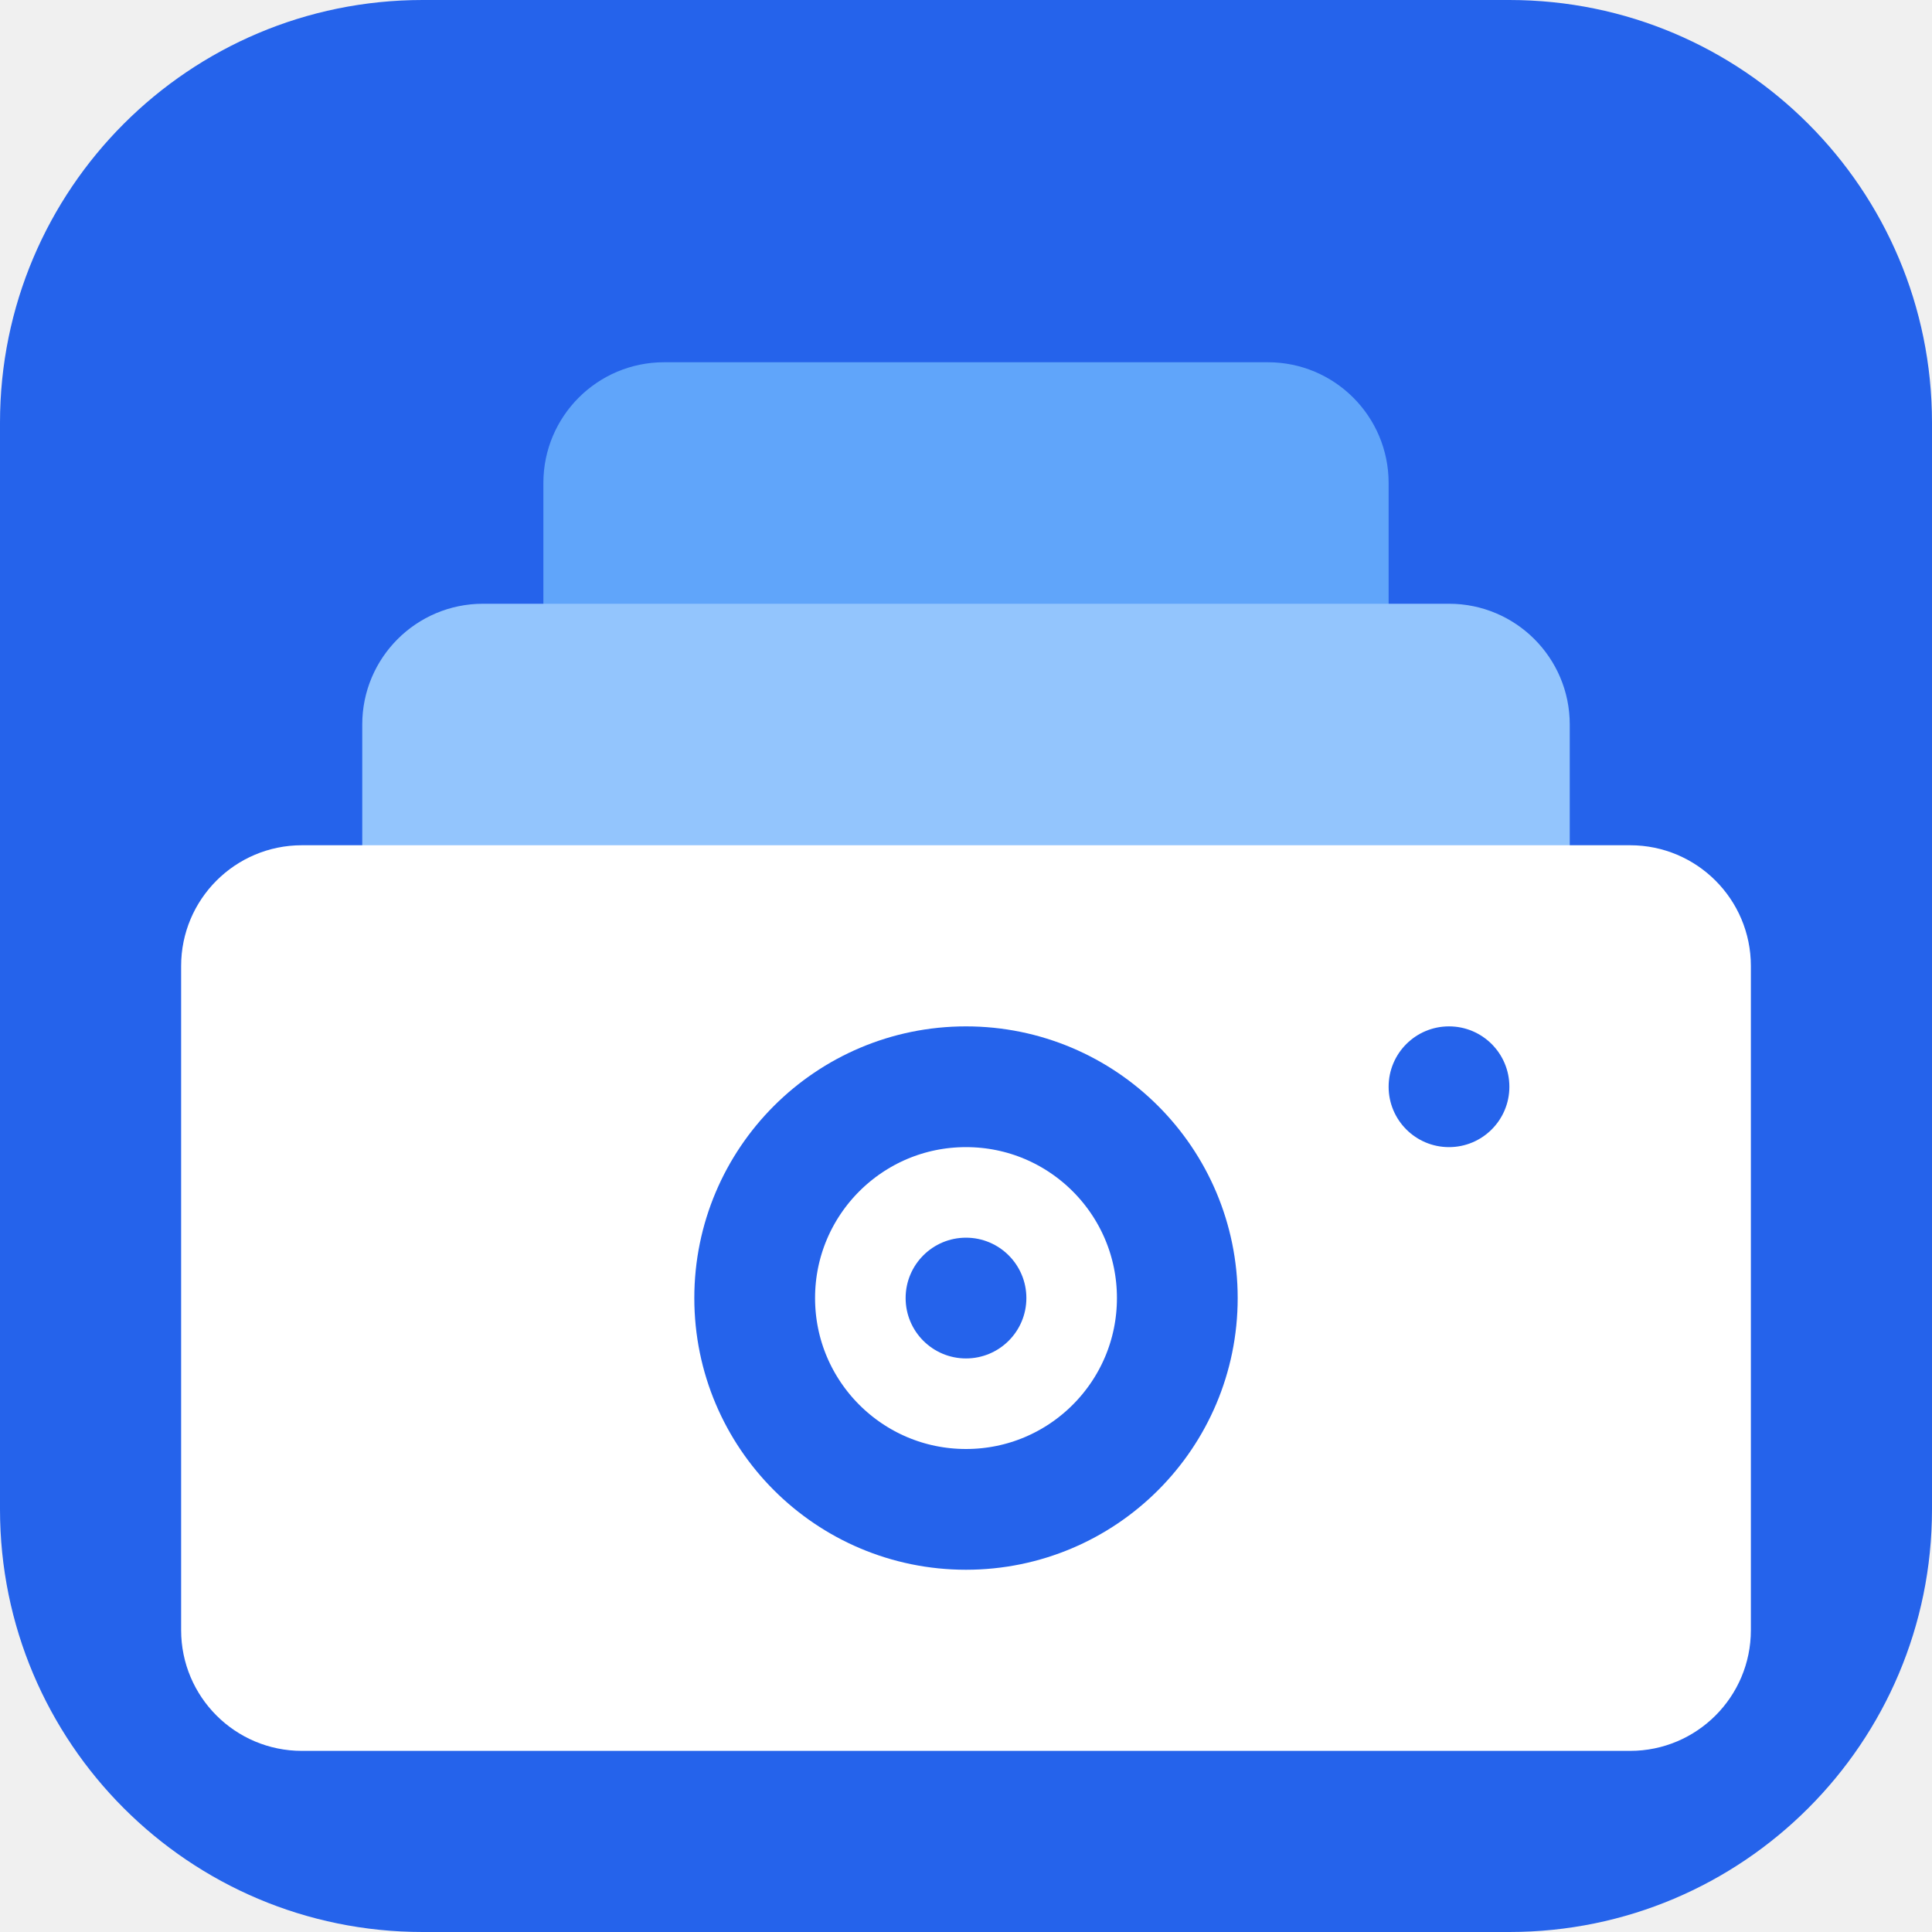
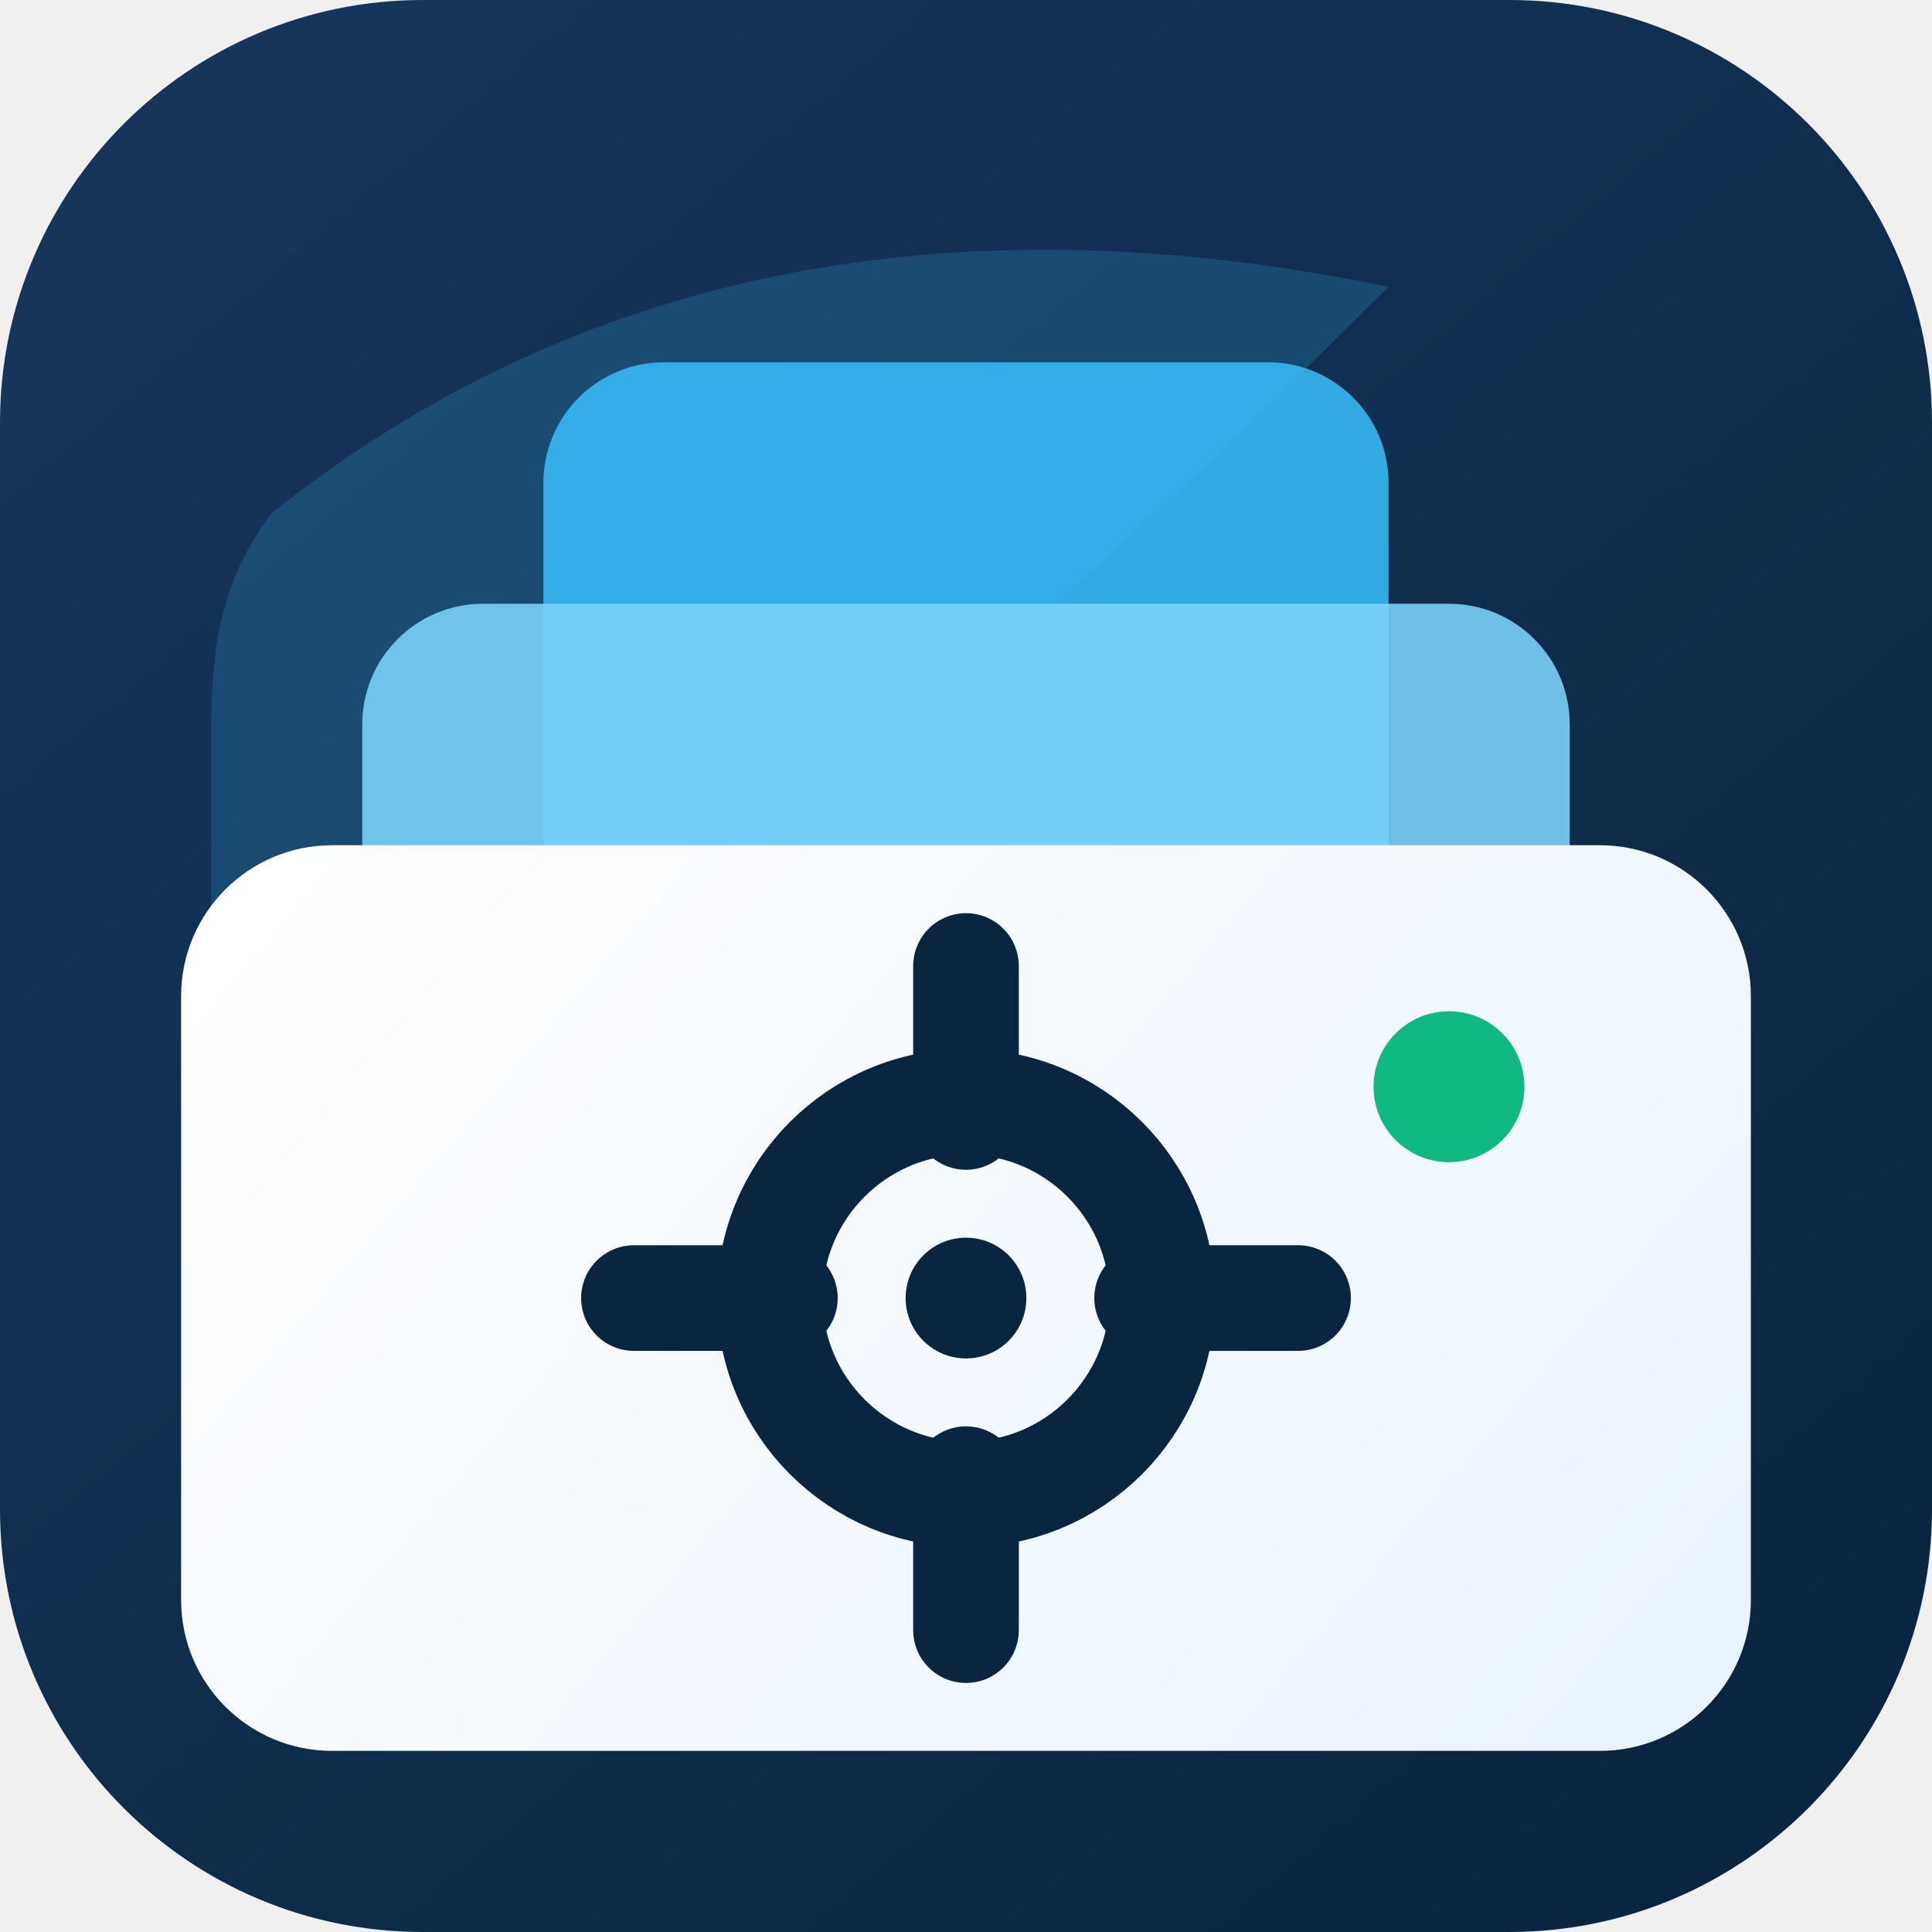
<svg xmlns="http://www.w3.org/2000/svg" viewBox="0 0 128 128">
-   <rect width="128" height="128" rx="28" fill="#2563EB" />
-   <rect x="36" y="24" width="56" height="80" rx="8" fill="#60A5FA" />
-   <rect x="24" y="40" width="80" height="72" rx="8" fill="#93C5FD" />
-   <rect x="12" y="56" width="104" height="60" rx="8" fill="#FFFFFF" />
-   <circle cx="64" cy="86" r="14" fill="none" stroke="#2563EB" stroke-width="8" />
-   <circle cx="64" cy="86" r="4" fill="#2563EB" />
-   <circle cx="96" cy="72" r="4" fill="#2563EB" />
+   <defs>
+     <linearGradient id="brandBg" x1="18" y1="12" x2="110" y2="120" gradientUnits="userSpaceOnUse">
+       <stop offset="0" stop-color="#15355A" />
+       <stop offset="1" stop-color="#0A2540" />
+     </linearGradient>
+     <linearGradient id="frontCard" x1="24" y1="48" x2="104" y2="116" gradientUnits="userSpaceOnUse">
+       <stop offset="0" stop-color="#FFFFFF" />
+       <stop offset="1" stop-color="#EAF4FF" />
+     </linearGradient>
+   </defs>
+   <rect width="128" height="128" rx="28" fill="url(#brandBg)" />
+   <path d="M18 34C38 18 63 13 92 19C79 32 66 44 53 54C40 64 27 70 14 72V48C14 42 15 38 18 34Z" fill="#38BDF8" opacity=".18" />
+   <rect x="36" y="24" width="56" height="80" rx="8" fill="#38BDF8" opacity=".86" />
+   <rect x="24" y="40" width="80" height="72" rx="8" fill="#7DD3FC" opacity=".88" />
+   <rect x="12" y="56" width="104" height="60" rx="10" fill="url(#frontCard)" />
+   <path d="M42 86H52M76 86H86M64 64V74M64 98V108" stroke="#0A2540" stroke-width="7" stroke-linecap="round" />
+   <circle cx="64" cy="86" r="13" fill="none" stroke="#0A2540" stroke-width="7" />
+   <circle cx="64" cy="86" r="4" fill="#0A2540" />
+   <circle cx="96" cy="72" r="5" fill="#10B981" />
</svg>
